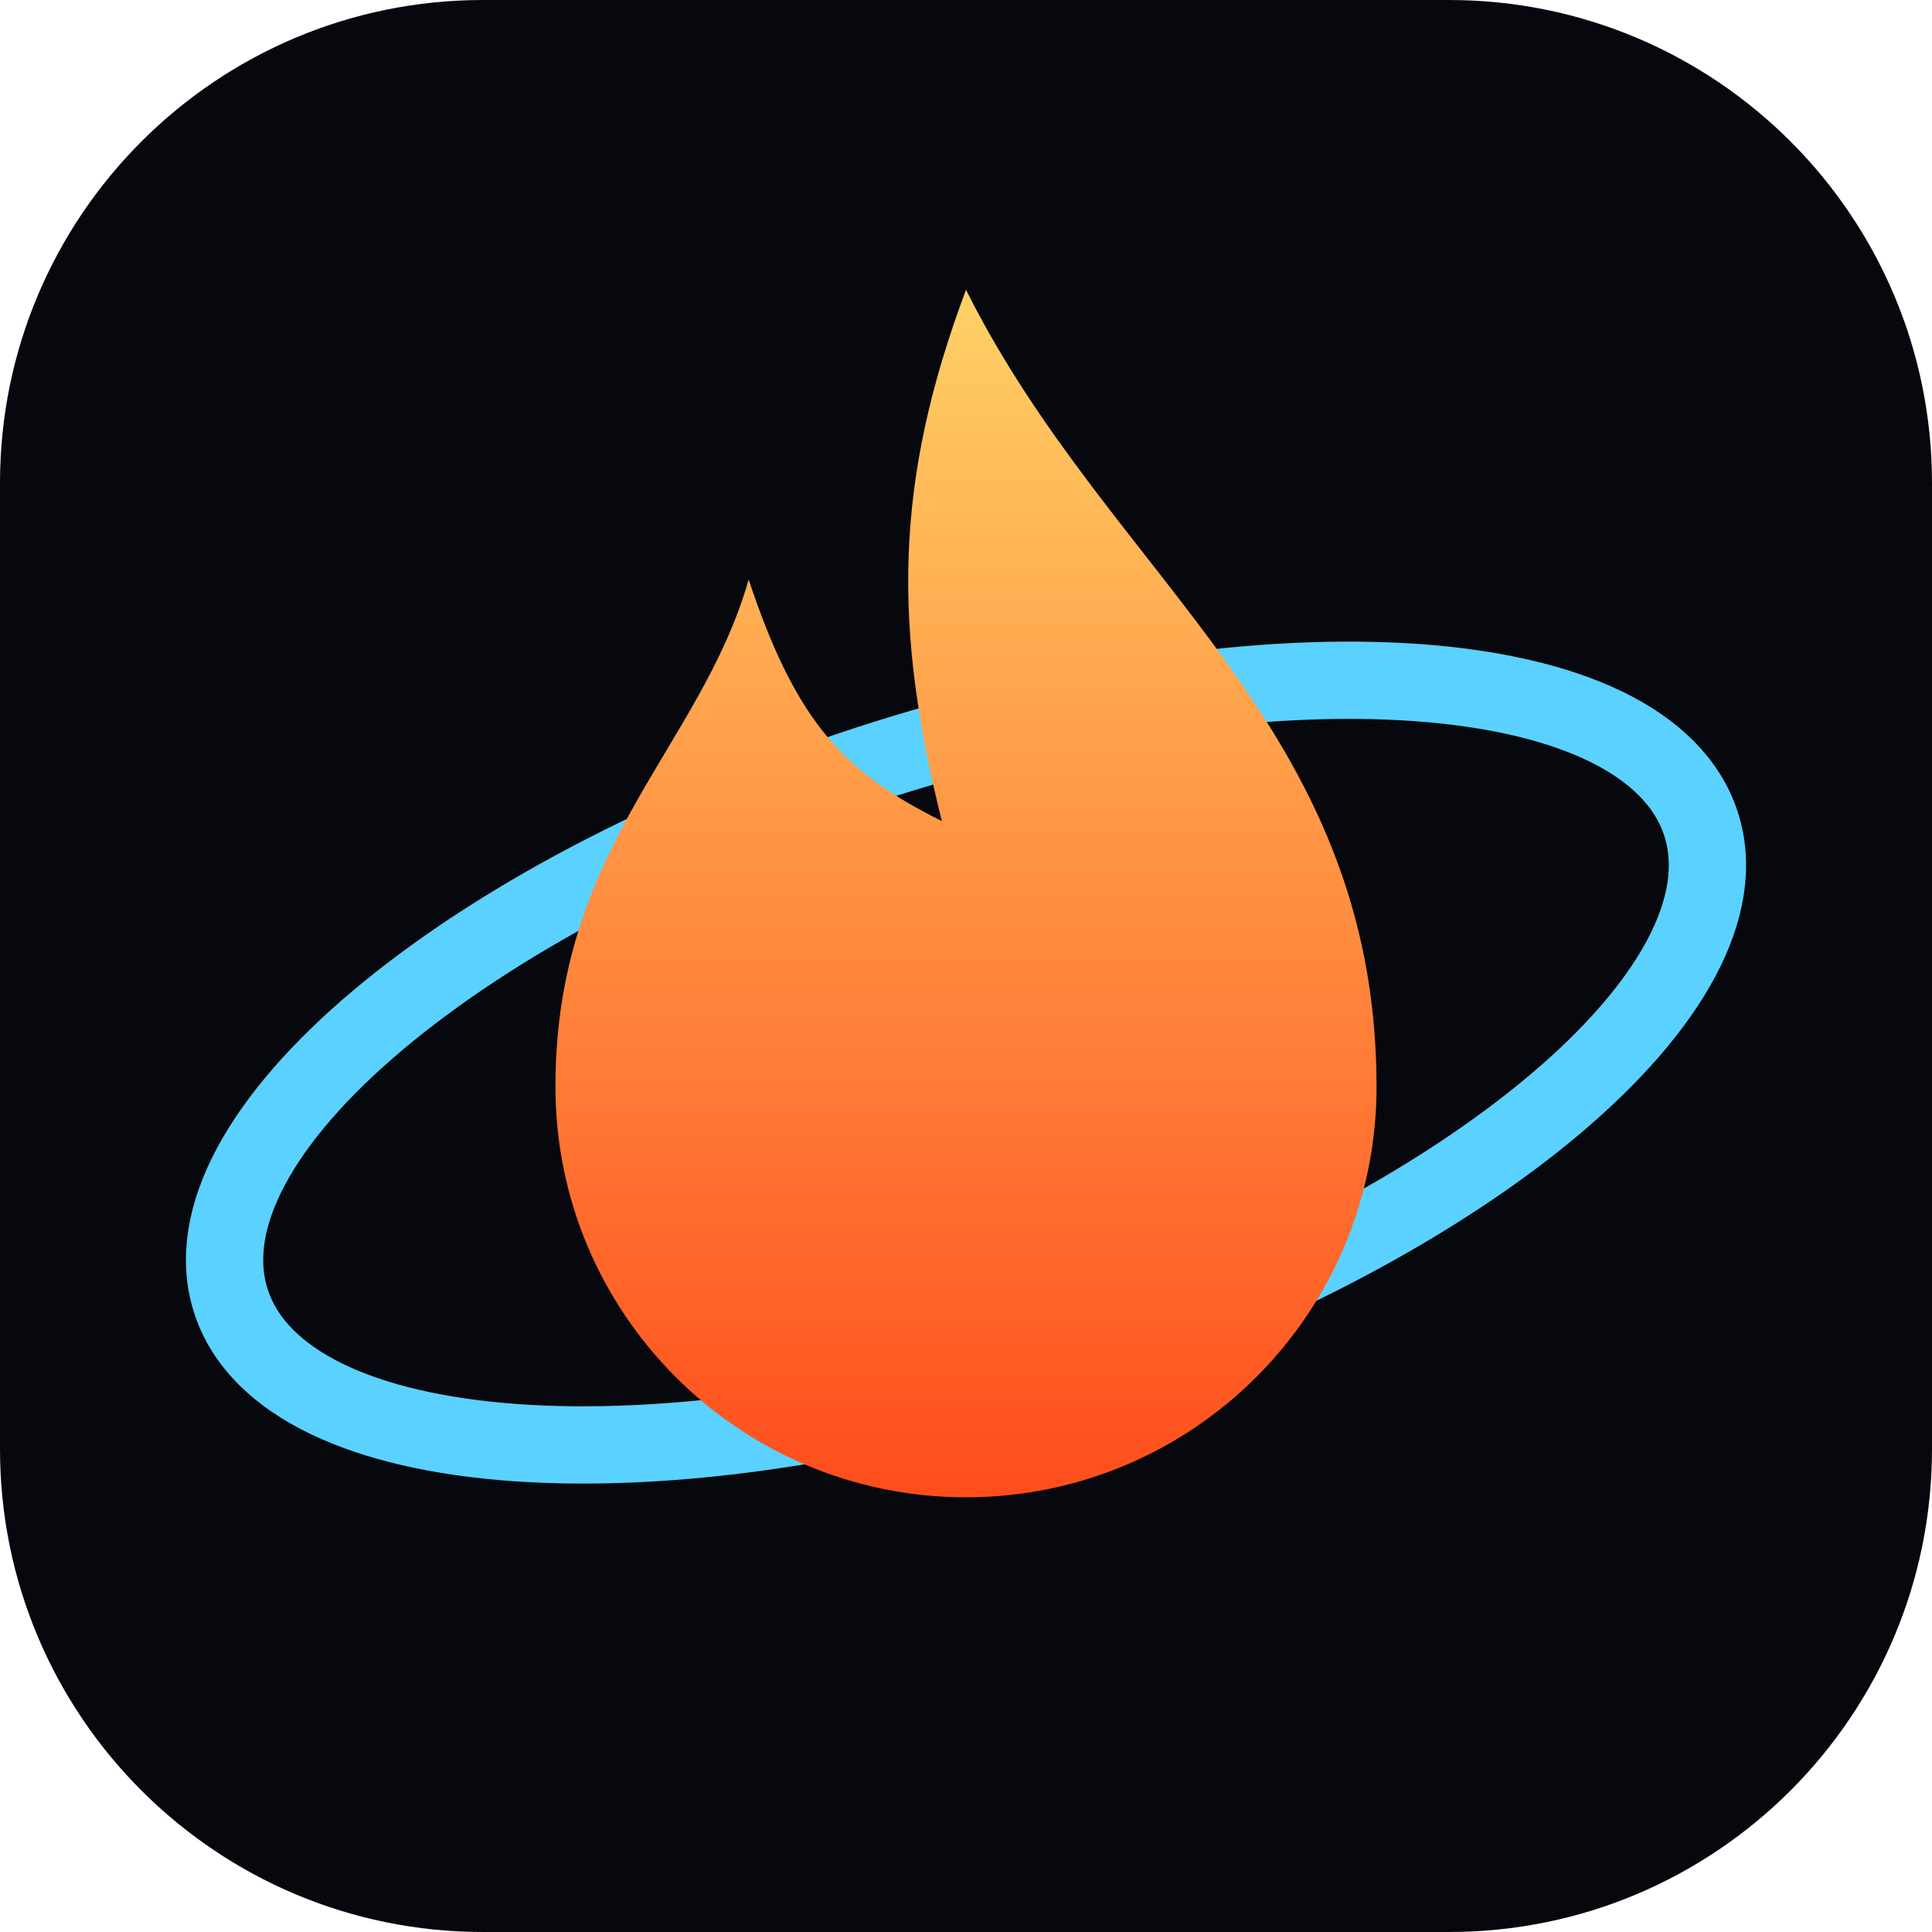
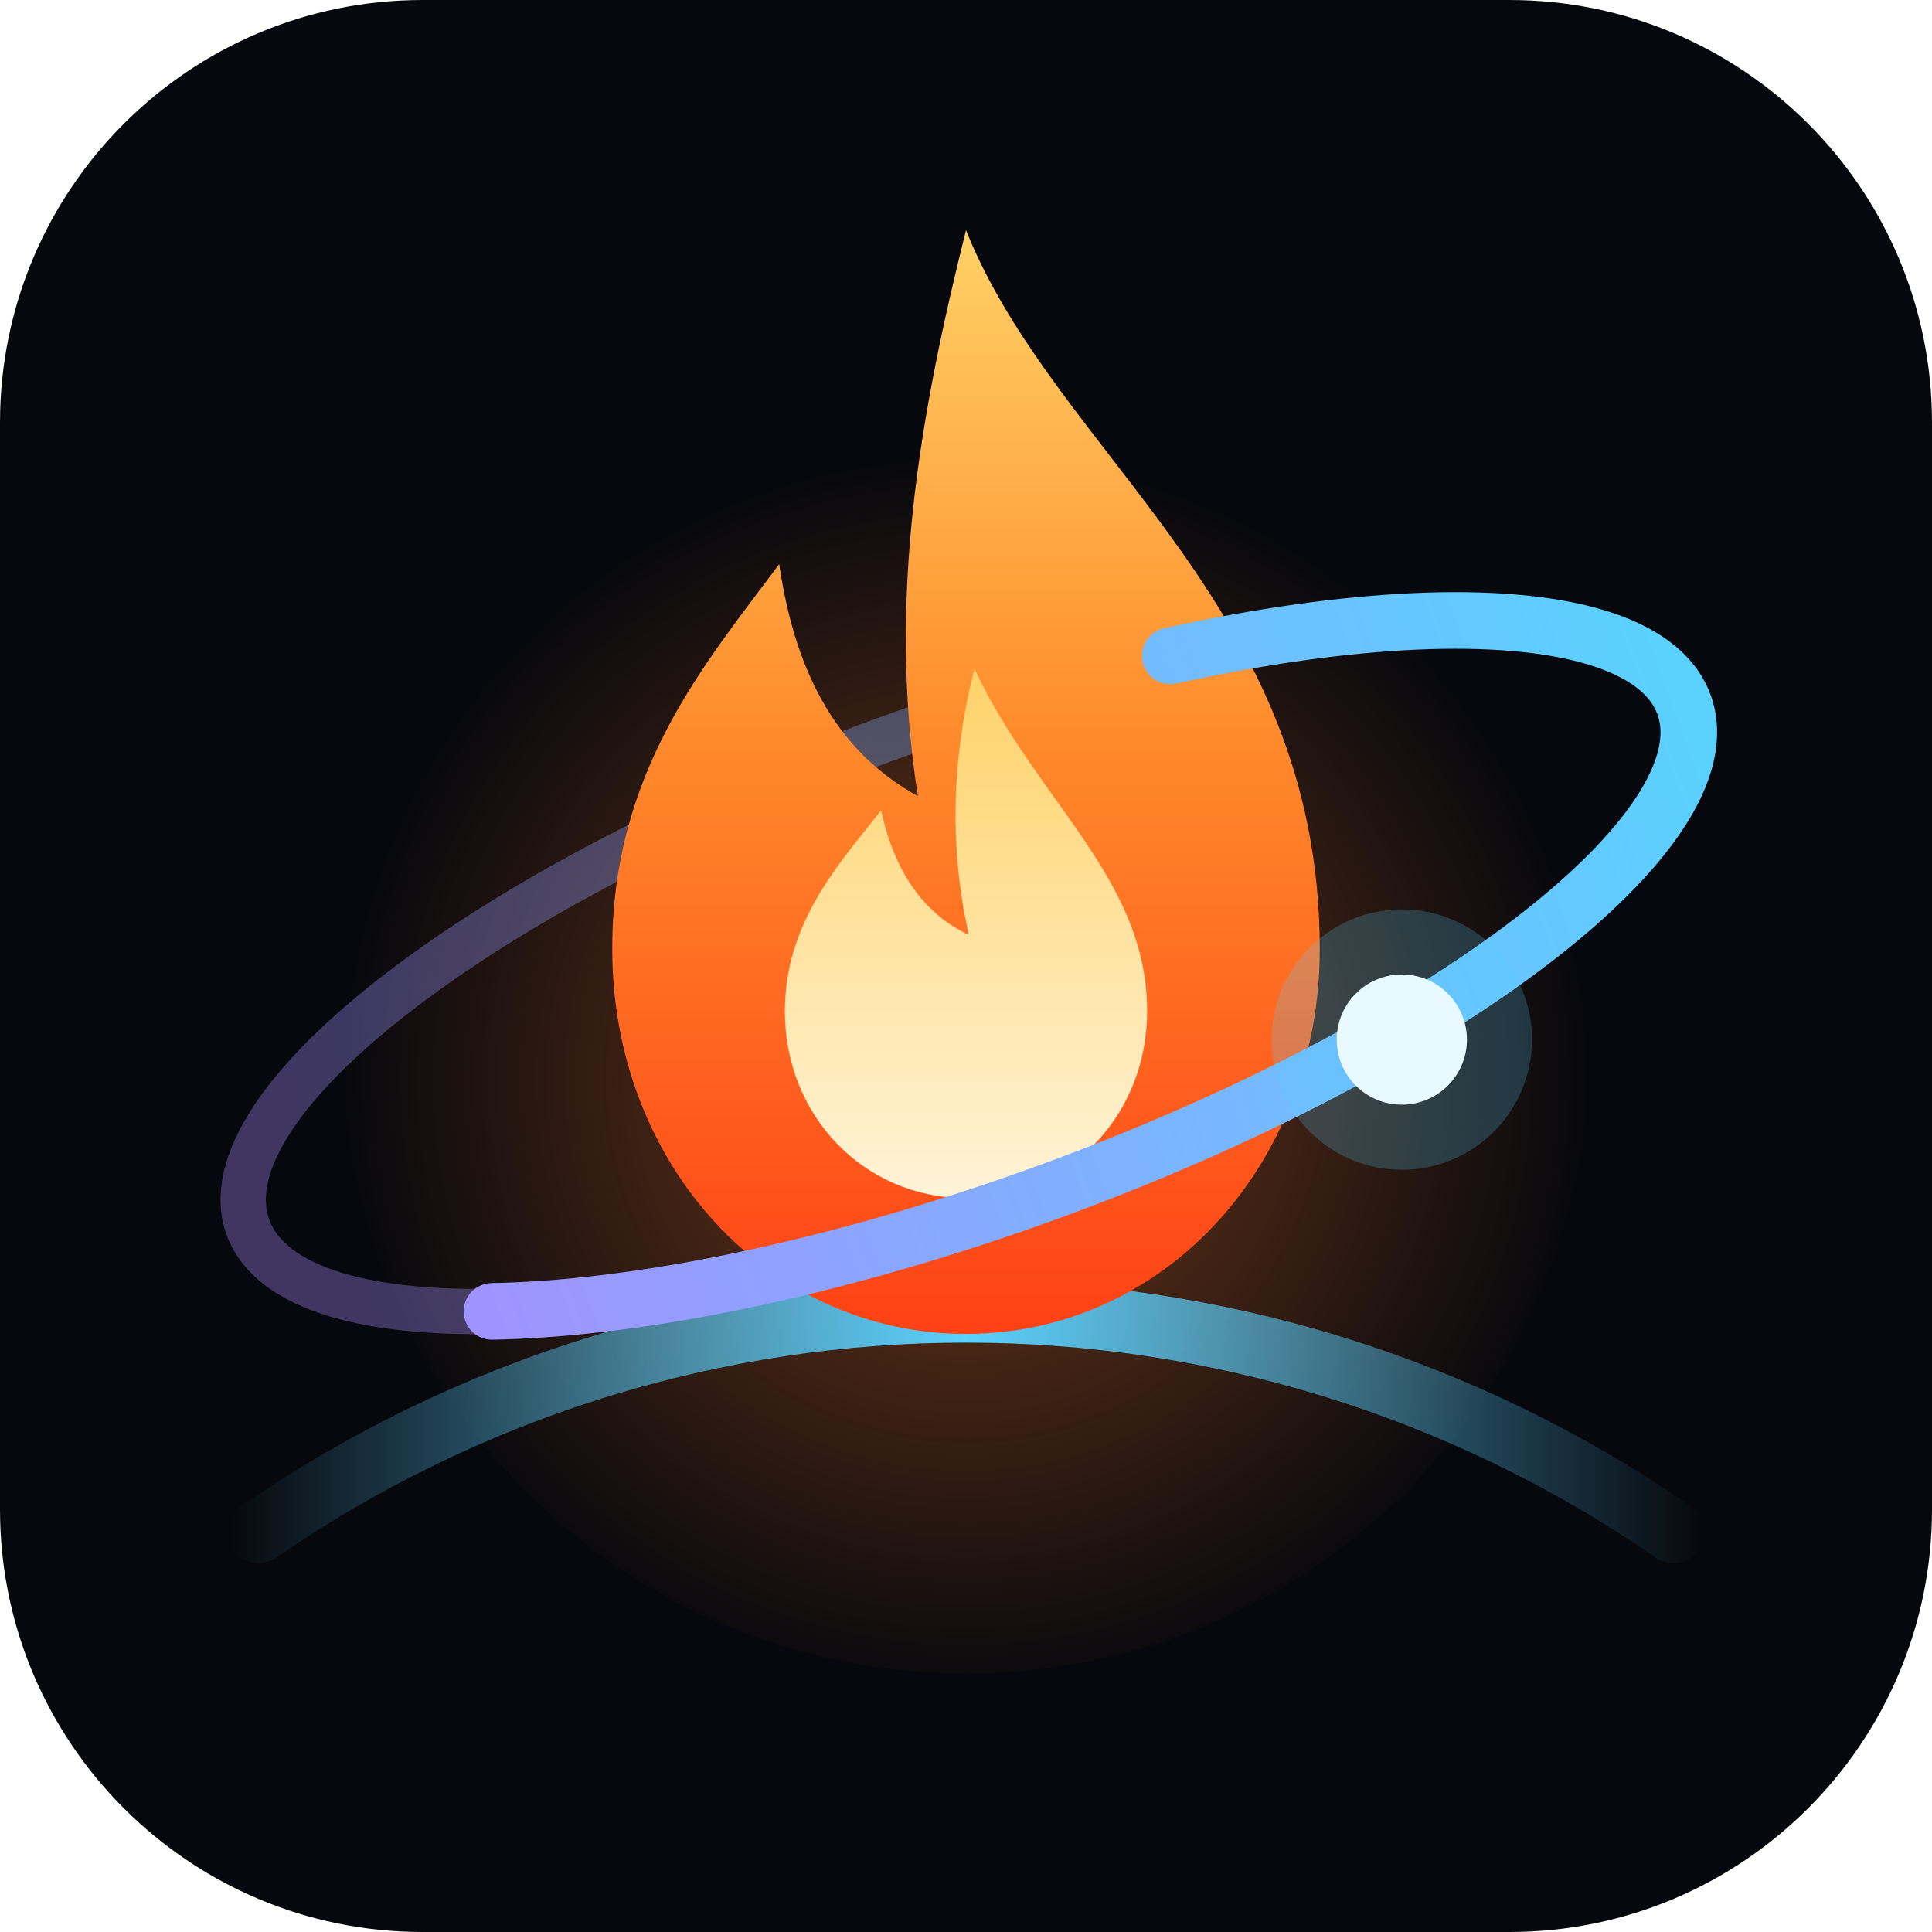
- <svg xmlns="http://www.w3.org/2000/svg" viewBox="0 0 40 40">
-   <defs>
-     <linearGradient id="f" x1="0" y1="1" x2="0" y2="0">
-       <stop offset="0" stop-color="#ff4d1c" />
-       <stop offset="1" stop-color="#ffd166" />
-     </linearGradient>
-   </defs>
-   <rect width="40" height="40" rx="10" fill="#07080d" />
-   <ellipse cx="20" cy="22" rx="16" ry="6.5" fill="none" stroke="#5ad1ff" stroke-width="1.6" transform="rotate(-18 20 22)" />
-   <path d="M20 6c3 6 8.5 9 8.5 16.5a8.5 8.5 0 0 1-17 0c0-5 3-7 4-10.5 1 3 2 4 4 5-1-4-1-7 .5-11z" fill="url(#f)" />
+ <svg xmlns="http://www.w3.org/2000/svg" viewBox="0 0 64 64">
+   <rect width="64" height="64" rx="14" fill="#07080d" />
+   <g transform="translate(2 2) scale(0.9375)">
+     <defs>
+       <linearGradient id="ak-flame" x1="32" y1="46" x2="32" y2="6" gradientUnits="userSpaceOnUse">
+         <stop offset="0" stop-color="#ff3d14" />
+         <stop offset="0.55" stop-color="#ff8a2b" />
+         <stop offset="1" stop-color="#ffd166" />
+       </linearGradient>
+       <linearGradient id="ak-core" x1="32" y1="40" x2="32" y2="21" gradientUnits="userSpaceOnUse">
+         <stop offset="0" stop-color="#fff3d6" />
+         <stop offset="1" stop-color="#ffd166" />
+       </linearGradient>
+       <linearGradient id="ak-orbit" x1="5" y1="0" x2="59" y2="0" gradientUnits="userSpaceOnUse">
+         <stop offset="0" stop-color="#a98bff" />
+         <stop offset="1" stop-color="#5ad1ff" />
+       </linearGradient>
+       <linearGradient id="ak-limb" x1="6" y1="0" x2="58" y2="0" gradientUnits="userSpaceOnUse">
+         <stop offset="0" stop-color="#5ad1ff" stop-opacity="0" />
+         <stop offset="0.5" stop-color="#5ad1ff" />
+         <stop offset="1" stop-color="#5ad1ff" stop-opacity="0" />
+       </linearGradient>
+       <radialGradient id="ak-glow" cx="32" cy="36" r="22" gradientUnits="userSpaceOnUse">
+         <stop offset="0" stop-color="#ff7a2b" stop-opacity="0.45" />
+         <stop offset="1" stop-color="#ff7a2b" stop-opacity="0" />
+       </radialGradient>
+     </defs>
+     <circle cx="32" cy="35" r="22" fill="url(#ak-glow)" />
+     <ellipse cx="32" cy="32" rx="27" ry="8.5" transform="rotate(-20 32 32)" fill="none" stroke="url(#ak-orbit)" stroke-width="1.6" stroke-opacity="0.35" />
+     <path d="M7 52 A44 44 0 0 1 57 52" fill="none" stroke="url(#ak-limb)" stroke-width="2.2" stroke-linecap="round" />
+     <path d="M32 6c3.2 8 12.5 13.2 12.5 25.4C44.5 39 39 45 32 45s-12.5-6-12.5-13.6c0-6.3 3.3-10.1 5.9-13.6.6 4.1 2.2 6.7 4.9 8.2-1.1-7 .1-13.6 1.7-20z" fill="url(#ak-flame)" />
+     <path d="M32.3 21.5c2.2 4.7 6.1 7.4 6.1 12.1 0 3.7-2.8 6.6-6.4 6.6s-6.4-2.9-6.4-6.6c0-3.2 2-5.3 3.4-7.1.5 2.3 1.6 3.7 3.1 4.4-.7-3.1-.6-6.3.2-9.4z" fill="url(#ak-core)" />
+     <ellipse cx="32" cy="32" rx="27" ry="8.5" transform="rotate(-20 32 32)" fill="none" stroke="url(#ak-orbit)" stroke-width="2" pathLength="100" stroke-dasharray="50 50" stroke-linecap="round" />
+     <circle cx="47.4" cy="34.6" r="4.6" fill="#5ad1ff" fill-opacity="0.22" />
+     <circle cx="47.4" cy="34.6" r="2.3" fill="#e8f9ff" />
+   </g>
</svg>
